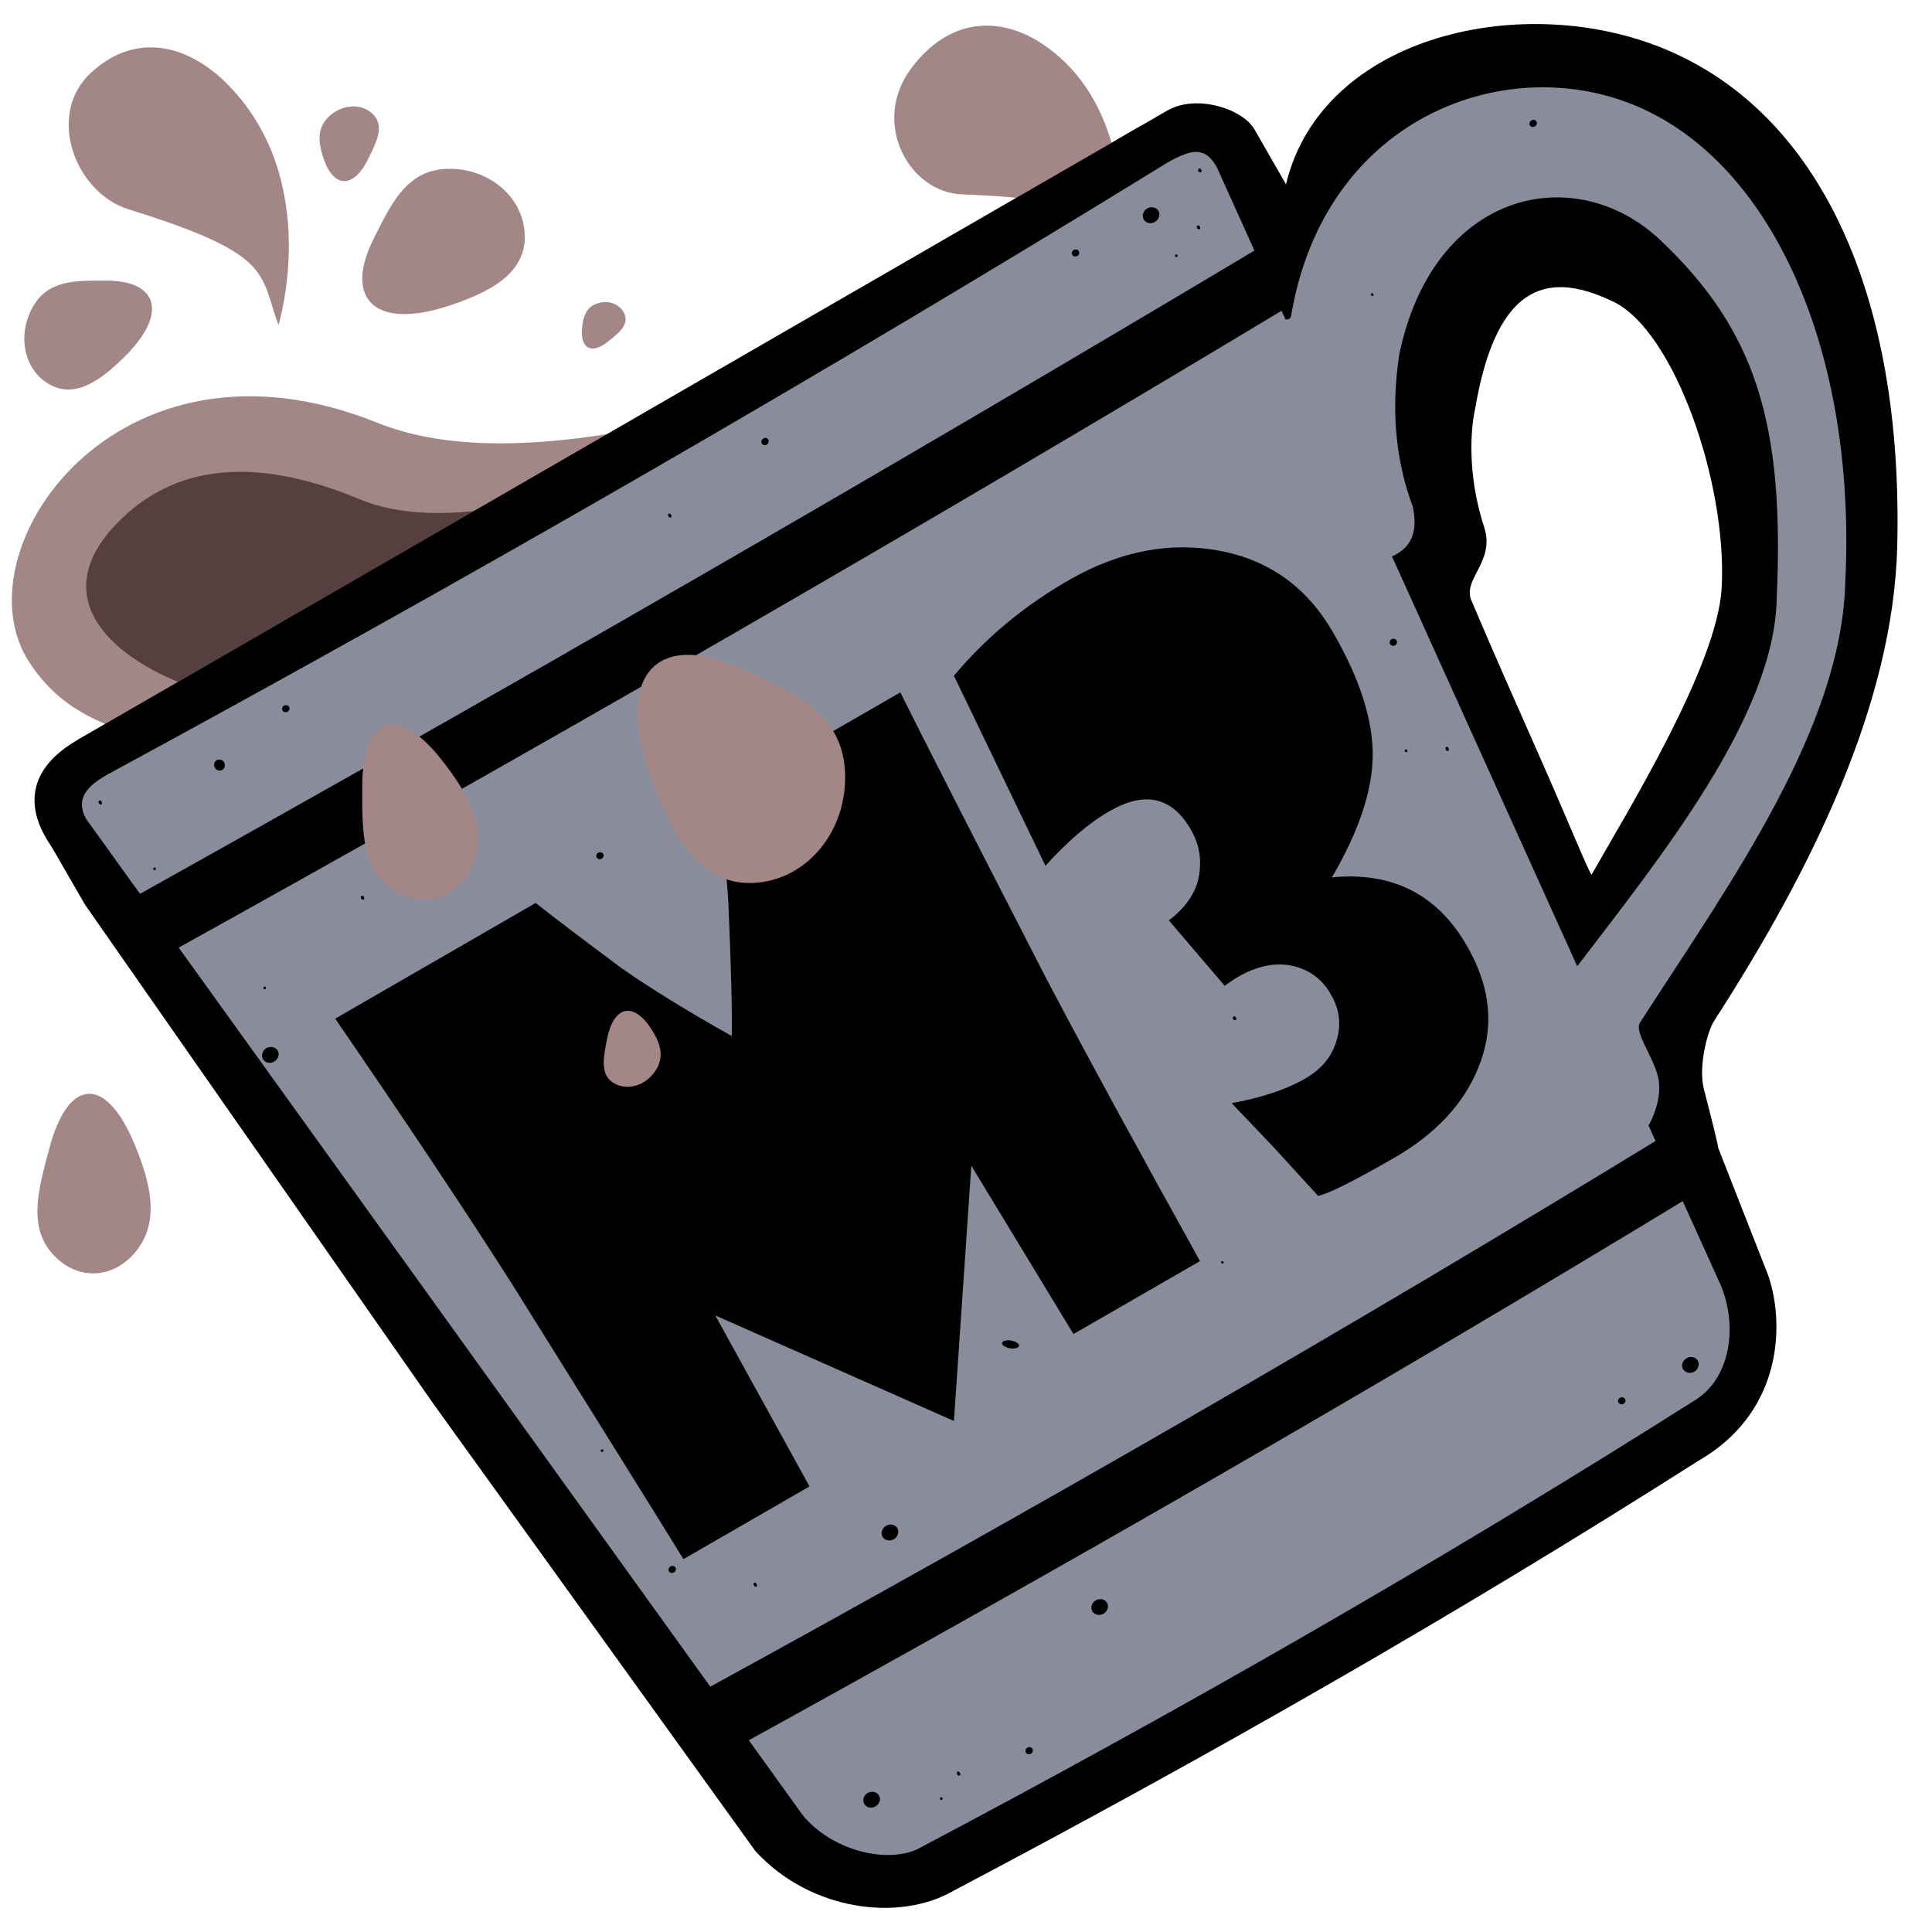
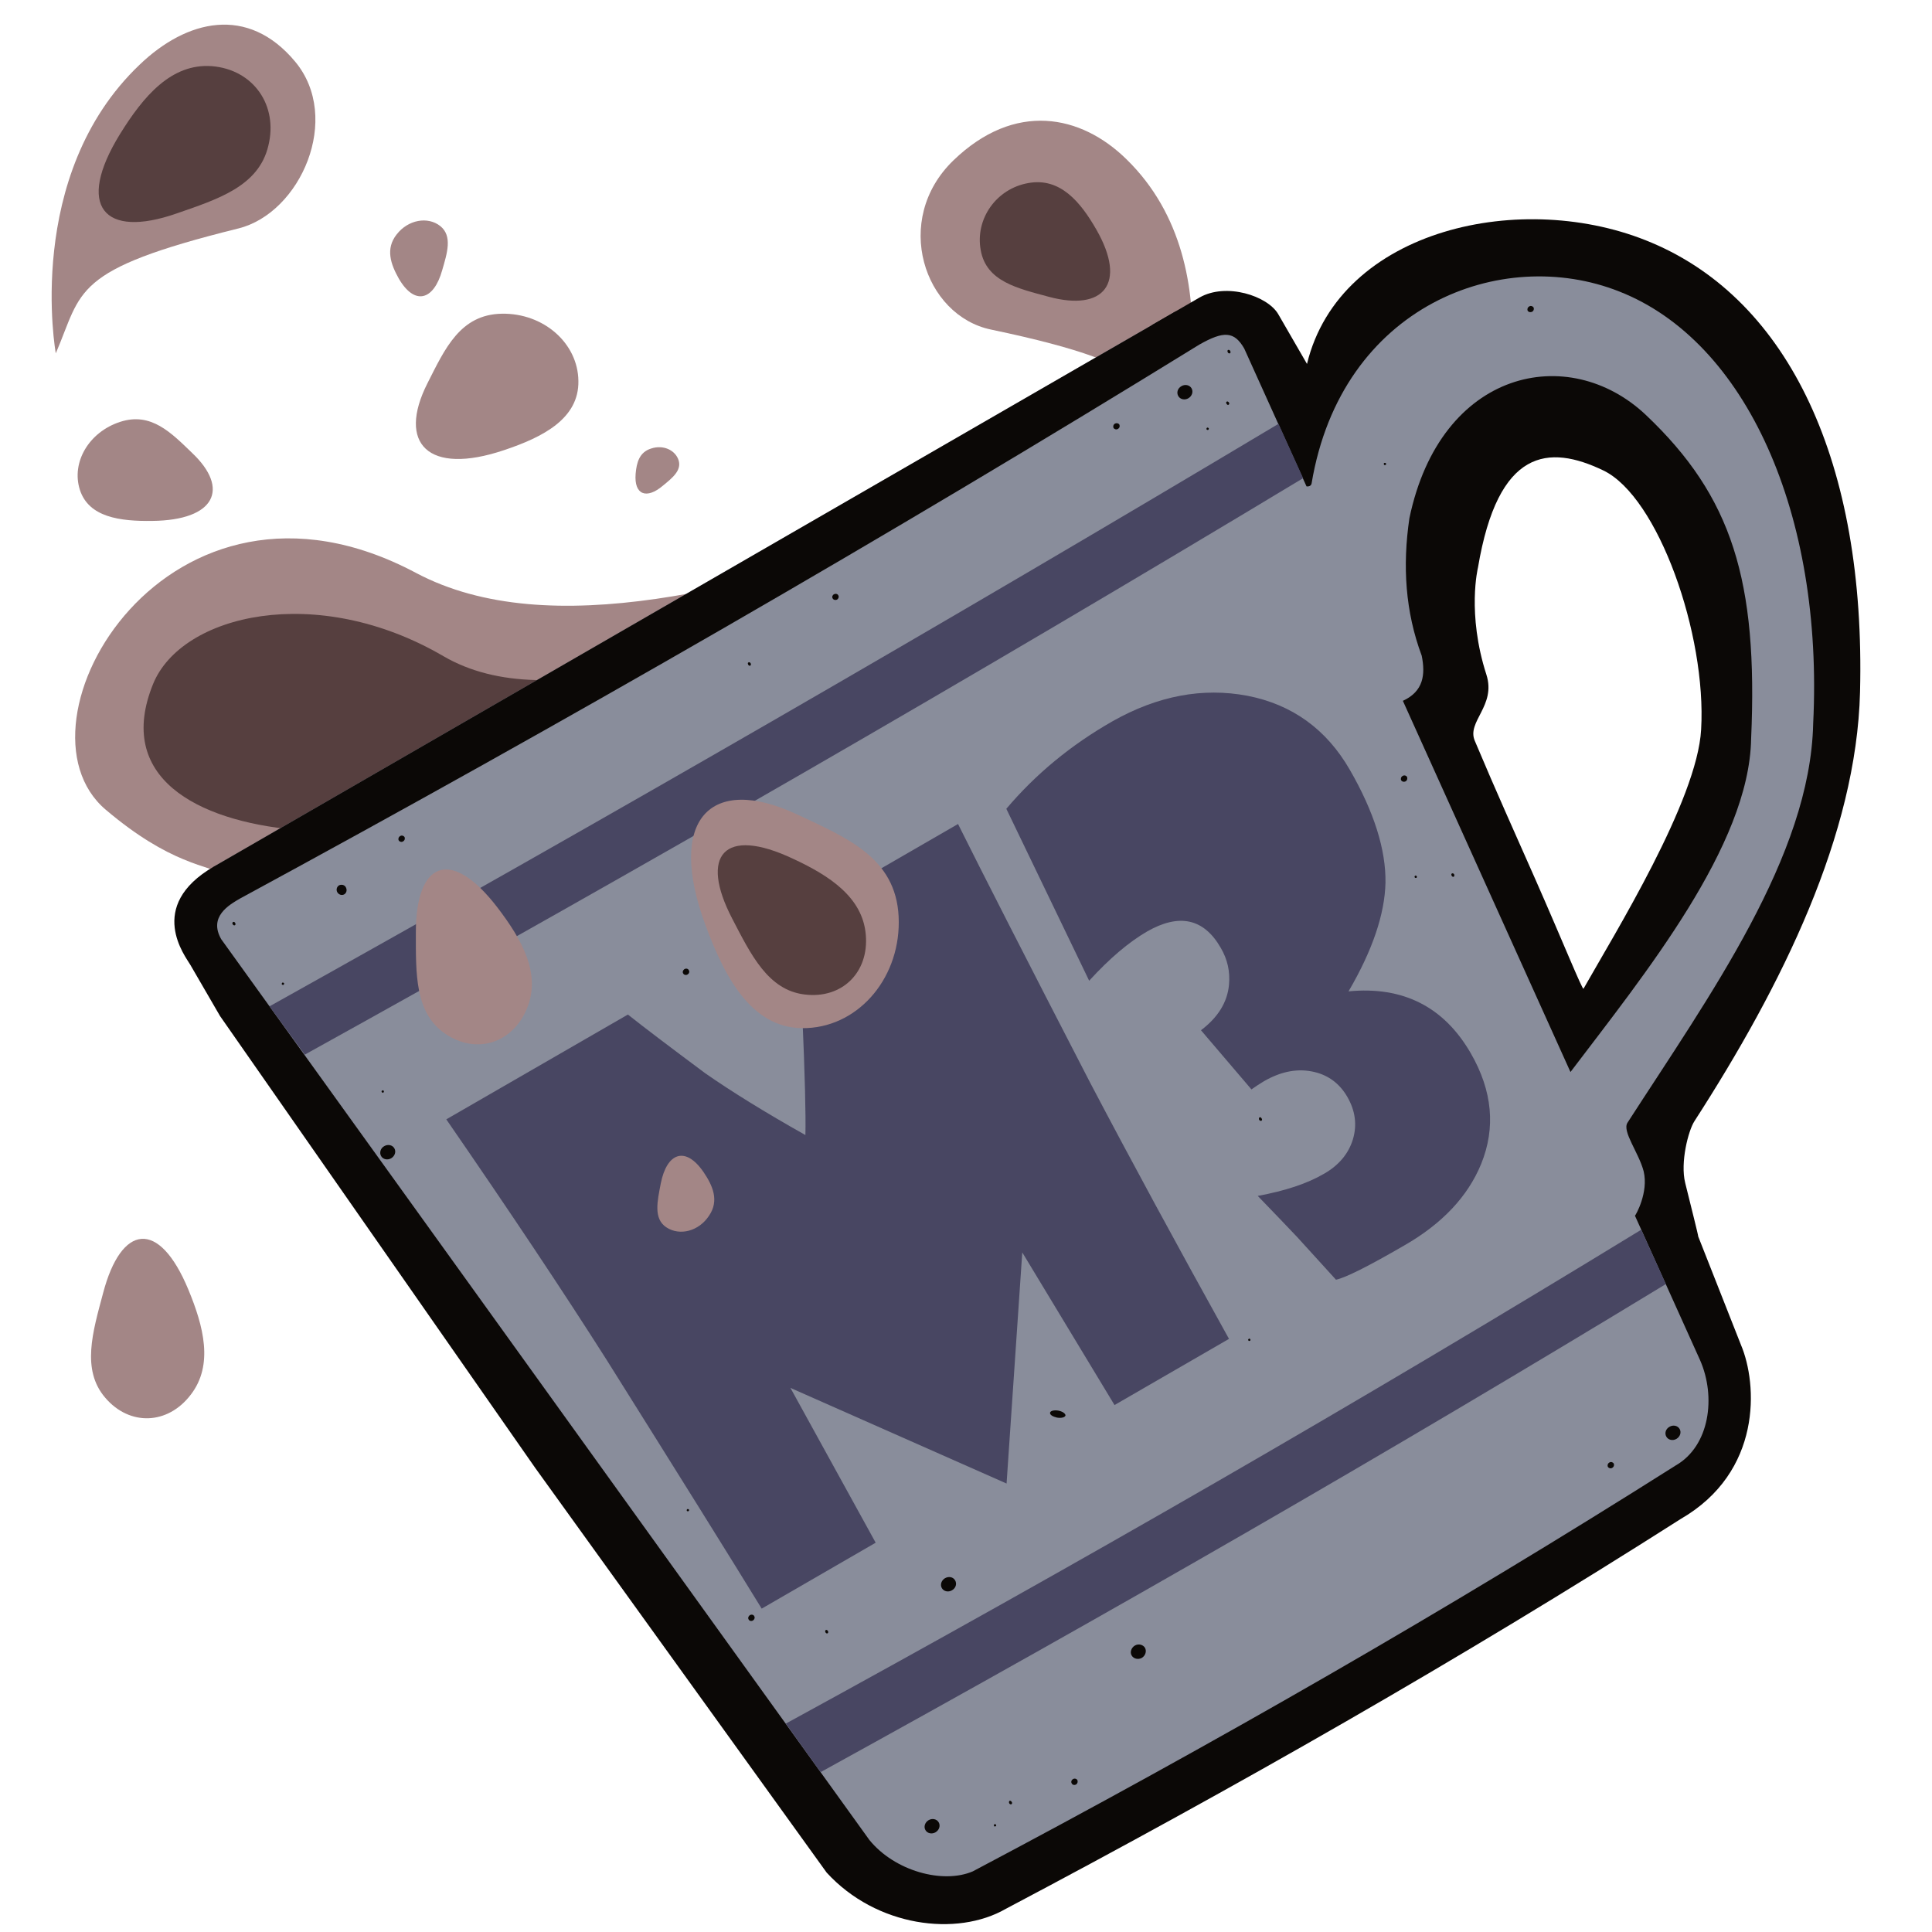
<svg xmlns="http://www.w3.org/2000/svg" width="100%" height="100%" viewBox="0 0 8 8" version="1.1" xml:space="preserve" style="fill-rule:evenodd;clip-rule:evenodd;stroke-linejoin:round;stroke-miterlimit:2;">
  <g>
-     <path d="M4.636,1.112c0,-0 0.108,-0.635 -0.312,-0.925c-0.171,-0.118 -0.389,-0.124 -0.553,0.099c-0.164,0.223 -0.008,0.512 0.215,0.519c0.598,0.022 0.55,0.114 0.65,0.307Z" style="fill:#a38686;" />
-     <path d="M1.561,1.75c1.073,0.432 3.26,-0.934 3.734,-0.373c0.63,0.745 -0.149,2.109 -1.411,2.837c-1.261,0.729 -2.673,0.398 -2.884,-0.546c-0.18,-0.803 -0.587,-0.487 -0.877,-0.923c-0.304,-0.459 0.359,-1.429 1.438,-0.995Z" style="fill:#a38686;" />
-     <path d="M4.5,1c0.049,-0.038 -2.151,1.425 -3.009,1.068c-0.477,-0.199 -0.807,-0.125 -1.027,0.121c-0.278,0.311 0.032,0.569 0.392,0.676c0.509,0.151 3.644,-1.865 3.644,-1.865Z" style="fill:#563f3f;" />
+     <path d="M4.858,1.892c-0,-0 0.273,-0.777 -0.193,-1.232c-0.189,-0.186 -0.463,-0.241 -0.717,0.004c-0.255,0.246 -0.122,0.644 0.157,0.701c0.749,0.157 0.669,0.262 0.753,0.527Z" style="fill:#a38686;" />
+     <path d="M1.722,2.372c1.109,0.589 3.321,-0.956 3.795,-0.395c0.63,0.745 -0.149,2.109 -1.411,2.837c-1.261,0.729 -2.673,0.304 -2.884,-0.64c-0.18,-0.804 -0.253,-0.371 -0.784,-0.821c-0.421,-0.356 0.257,-1.527 1.284,-0.981Z" style="fill:#a38686;" />
+     <path d="M4.722,1.6c0.049,-0.038 -2,1.634 -2.886,1.117c-0.524,-0.306 -1.084,-0.174 -1.202,0.115c-0.157,0.386 0.178,0.566 0.588,0.604c0.529,0.048 3.5,-1.836 3.5,-1.836Z" style="fill:#563f3f;" />
    <g>
-       <path d="M4.723,0.522l-4.399,2.54l-0.059,0.313l4.815,-2.78l-0.357,-0.073Z" style="fill:#898d9b;" />
-       <path d="M4.723,0.522l-4.399,2.54l-0.059,0.313l4.815,-2.78l-0.357,-0.073Z" />
+       <path d="M5.432,6.577c1.316,-0.76 2.464,-1.24 2.561,-1.072c0.098,0.168 -0.892,0.922 -2.209,1.682c-1.317,0.76 -2.464,1.241 -2.562,1.073c-0.097,-0.169 0.893,-0.922 2.21,-1.683Z" style="fill:none;" />
      <g>
-         <path d="M7.115,4.754l0.195,0.497c0.077,0.179 0.098,0.581 -0.276,0.797c-1.007,0.641 -2.039,1.229 -3.087,1.782c-0.224,0.129 -0.592,0.083 -0.819,-0.165l-1.334,-1.853l-1.442,-2.066l-0.135,-0.234c-0.021,-0.036 -0.208,-0.269 0.107,-0.45l0.32,0.1l4.068,-2.246l-0.096,-0.332l0.217,-0.126c0.122,-0.07 0.312,-0.007 0.361,0.077l0.131,0.228c0.15,-0.622 0.993,-0.805 1.578,-0.556c0.628,0.266 0.979,1.006 0.953,2.057c-0.017,0.652 -0.355,1.338 -0.758,1.963c-0.028,0.043 -0.066,0.189 -0.043,0.281c0.027,0.104 0.062,0.244 0.06,0.246Zm-0.524,-1.133c-0.005,0.009 -0.093,-0.211 -0.221,-0.5c-0.094,-0.213 -0.177,-0.398 -0.277,-0.634c-0.039,-0.089 0.099,-0.161 0.053,-0.303c-0.091,-0.28 -0.038,-0.49 -0.038,-0.49c0.092,-0.546 0.322,-0.565 0.572,-0.445c0.252,0.12 0.473,0.751 0.449,1.186c-0.018,0.324 -0.396,0.934 -0.538,1.186Z" />
-         <path d="M6.826,4.66l0.299,0.661c0.071,0.168 0.043,0.39 -0.113,0.481c-1.047,0.663 -2.121,1.278 -3.217,1.857c-0.136,0.058 -0.356,-0.001 -0.472,-0.144l-2.965,-4.122c-0.059,-0.101 0.035,-0.155 0.087,-0.186c1.489,-0.807 2.953,-1.65 4.388,-2.533c0.112,-0.064 0.159,-0.061 0.205,0.017l0.285,0.632c-0,0 0.02,0.002 0.023,-0.014c0.136,-0.814 0.87,-1.091 1.408,-0.879c0.579,0.228 0.934,1.018 0.887,1.977c-0.014,0.606 -0.473,1.244 -0.85,1.827c-0.025,0.039 0.052,0.137 0.074,0.222c0.024,0.096 -0.036,0.201 -0.039,0.204Zm-0.295,-0.659l-0.767,-1.697c0.094,-0.042 0.104,-0.12 0.086,-0.206c-0.075,-0.202 -0.089,-0.412 -0.056,-0.63c0.142,-0.683 0.73,-0.806 1.082,-0.473c0.394,0.374 0.514,0.758 0.481,1.483c-0.009,0.489 -0.486,1.077 -0.826,1.523Z" style="fill:#898d9b;" />
-         <path d="M4.75,0.863c0.017,-0.009 0.038,-0.005 0.047,0.01c0.009,0.016 0.002,0.036 -0.015,0.046c-0.016,0.01 -0.037,0.005 -0.046,-0.01c-0.009,-0.016 -0.002,-0.036 0.014,-0.046Z" />
-         <path d="M4.446,1.035c0.008,-0.004 0.017,-0.002 0.021,0.005c0.004,0.007 0.001,0.016 -0.006,0.02c-0.008,0.004 -0.017,0.002 -0.021,-0.005c-0.004,-0.007 -0.001,-0.016 0.006,-0.02Z" />
-         <path d="M4.958,0.934c0.003,-0.002 0.008,0 0.01,0.004c0.003,0.004 0.002,0.009 -0.001,0.011c-0.003,0.002 -0.008,0 -0.01,-0.004c-0.003,-0.005 -0.002,-0.01 0.001,-0.011Z" />
-         <path d="M4.868,1.054c0.003,-0.001 0.006,0 0.008,0.002c0.001,0.003 0,0.006 -0.002,0.008c-0.003,0.001 -0.006,0 -0.008,-0.002c-0.001,-0.003 0,-0.006 0.002,-0.008Z" />
-         <path d="M5.212,1.027c-1.542,0.921 -3.098,1.818 -4.666,2.693l0.136,0.236c1.558,-0.864 3.112,-1.759 4.666,-2.694l-0.136,-0.235Z" />
-         <path d="M6.889,4.704c-1.305,0.798 -2.632,1.56 -3.975,2.295l0.136,0.235c1.341,-0.738 2.667,-1.5 3.975,-2.295l-0.136,-0.235Z" />
+         <path d="M4.867,1.29l-3.981,2.298l-0.053,0.284l4.357,-2.516l-0.323,-0.066Z" style="fill:#898d9b;" />
+         <path d="M4.867,1.29l-3.981,2.298l-0.053,0.284l4.357,-2.516l-0.323,-0.066Z" style="fill:#0b0806;" />
        <g>
-           <path d="M3.728,2.867c0.108,0.217 0.31,0.612 0.604,1.184c0.184,0.349 0.397,0.739 0.637,1.171l-0.524,0.302l-0.423,-0.697l-0.072,1.057l-0.988,-0.437l0.39,0.708l-0.522,0.301c-0.138,-0.224 -0.375,-0.603 -0.709,-1.138c-0.195,-0.306 -0.439,-0.672 -0.733,-1.1l0.83,-0.479c0.071,0.056 0.189,0.146 0.353,0.268c0.121,0.085 0.274,0.179 0.459,0.283c0.002,-0.092 -0.002,-0.276 -0.014,-0.553c-0.006,-0.103 -0.021,-0.246 -0.047,-0.432l0.759,-0.438Z" style="fill-rule:nonzero;" />
-           <path d="M5.52,2.619c0.112,0.194 0.167,0.366 0.164,0.517c-0.003,0.142 -0.058,0.308 -0.169,0.497c0.25,-0.024 0.436,0.07 0.559,0.283c0.1,0.173 0.115,0.341 0.047,0.506c-0.06,0.149 -0.177,0.274 -0.349,0.373c-0.167,0.096 -0.271,0.148 -0.314,0.157l-0.178,-0.195c-0.044,-0.047 -0.104,-0.109 -0.18,-0.189c0.125,-0.023 0.227,-0.057 0.303,-0.101c0.068,-0.039 0.112,-0.091 0.131,-0.157c0.021,-0.067 0.013,-0.131 -0.024,-0.194c-0.034,-0.06 -0.085,-0.098 -0.151,-0.115c-0.073,-0.018 -0.15,-0.003 -0.231,0.043c-0.019,0.011 -0.038,0.024 -0.057,0.038l-0.231,-0.271c0.078,-0.059 0.121,-0.128 0.128,-0.208c0.006,-0.061 -0.007,-0.117 -0.037,-0.168c-0.078,-0.135 -0.19,-0.161 -0.337,-0.076c-0.084,0.048 -0.172,0.123 -0.265,0.226l-0.379,-0.787c0.133,-0.159 0.295,-0.293 0.485,-0.401c0.206,-0.116 0.412,-0.155 0.617,-0.116c0.205,0.039 0.361,0.152 0.468,0.338Z" style="fill-rule:nonzero;" />
+           <path d="M7.032,5.12l0.177,0.449c0.069,0.163 0.088,0.526 -0.25,0.721c-0.912,0.581 -1.846,1.113 -2.794,1.614c-0.203,0.117 -0.536,0.075 -0.742,-0.15l-1.207,-1.676l-1.305,-1.871l-0.123,-0.212c-0.018,-0.032 -0.187,-0.242 0.098,-0.407l0.289,0.091l3.682,-2.033l-0.087,-0.3l0.197,-0.114c0.11,-0.063 0.282,-0.007 0.326,0.069l0.119,0.206c0.136,-0.562 0.898,-0.727 1.427,-0.502c0.569,0.24 0.887,0.911 0.863,1.861c-0.015,0.59 -0.321,1.211 -0.686,1.777c-0.025,0.039 -0.059,0.17 -0.038,0.255c0.023,0.093 0.055,0.22 0.054,0.222Zm-0.475,-1.026c-0.004,0.008 -0.084,-0.191 -0.199,-0.452c-0.085,-0.193 -0.161,-0.36 -0.251,-0.574c-0.035,-0.08 0.089,-0.145 0.048,-0.274c-0.082,-0.254 -0.035,-0.444 -0.035,-0.444c0.083,-0.493 0.292,-0.511 0.519,-0.402c0.227,0.109 0.428,0.679 0.405,1.073c-0.016,0.293 -0.358,0.845 -0.487,1.073Z" style="fill:#0b0806;" />
+           <path d="M6.77,5.034l0.27,0.599c0.066,0.151 0.04,0.354 -0.101,0.435c-0.948,0.6 -1.92,1.157 -2.911,1.681c-0.124,0.053 -0.323,-0.001 -0.428,-0.13l-2.684,-3.73c-0.053,-0.093 0.032,-0.142 0.079,-0.169c1.348,-0.731 2.673,-1.493 3.971,-2.293c0.102,-0.058 0.145,-0.055 0.186,0.016l0.258,0.571c-0,-0 0.018,0.003 0.021,-0.012c0.123,-0.737 0.787,-0.988 1.274,-0.795c0.525,0.206 0.846,0.921 0.803,1.789c-0.012,0.549 -0.429,1.126 -0.769,1.653c-0.023,0.036 0.047,0.124 0.067,0.201c0.021,0.088 -0.033,0.182 -0.036,0.184Zm-0.267,-0.595l-0.694,-1.537c0.085,-0.039 0.094,-0.108 0.078,-0.187c-0.068,-0.182 -0.08,-0.372 -0.051,-0.569c0.129,-0.618 0.66,-0.729 0.979,-0.428c0.357,0.338 0.465,0.686 0.436,1.342c-0.008,0.442 -0.441,0.974 -0.748,1.379Z" style="fill:#898d9b;" />
+           <path d="M4.892,1.599c0.015,-0.009 0.034,-0.005 0.042,0.009c0.008,0.014 0.002,0.032 -0.013,0.041c-0.015,0.009 -0.034,0.005 -0.042,-0.009c-0.008,-0.014 -0.003,-0.032 0.013,-0.041Z" style="fill:#0b0806;" />
+           <path d="M4.617,1.754c0.006,-0.003 0.014,-0.002 0.018,0.004c0.003,0.007 0.001,0.014 -0.006,0.018c-0.006,0.004 -0.014,0.002 -0.018,-0.004c-0.003,-0.006 -0.001,-0.014 0.006,-0.018Z" style="fill:#0b0806;" />
+           <path d="M5.08,1.663c0.002,-0.002 0.006,0 0.009,0.004c0.002,0.003 0.001,0.008 -0.002,0.009c-0.002,0.002 -0.006,0 -0.008,-0.004c-0.003,-0.003 -0.002,-0.008 0.001,-0.009Z" style="fill:#0b0806;" />
+           <path d="M4.998,1.771c0.002,-0.001 0.005,-0 0.007,0.002c0.001,0.003 0,0.005 -0.002,0.007c-0.002,0.001 -0.005,-0 -0.007,-0.002c-0.001,-0.002 0,-0.005 0.002,-0.007Z" style="fill:#0b0806;" />
+           <path d="M5.294,1.755c-1.396,0.834 -2.759,1.62 -4.178,2.412l0.146,0.2c1.409,-0.781 2.728,-1.54 4.134,-2.387l-0.102,-0.225Z" style="fill:#484662;" />
+           <path d="M6.796,5.092c-1.181,0.722 -2.327,1.381 -3.542,2.045l0.144,0.201c1.213,-0.668 2.317,-1.302 3.5,-2.021l-0.102,-0.225Z" style="fill:#484662;" />
+           <g>
+             <path d="M3.967,3.412c0.098,0.197 0.28,0.554 0.547,1.071c0.166,0.316 0.358,0.67 0.575,1.061l-0.474,0.274l-0.382,-0.632l-0.065,0.957l-0.895,-0.396l0.353,0.641l-0.472,0.273c-0.125,-0.204 -0.339,-0.547 -0.642,-1.03c-0.176,-0.277 -0.397,-0.609 -0.664,-0.996l0.752,-0.434c0.064,0.051 0.171,0.132 0.32,0.243c0.109,0.076 0.248,0.162 0.415,0.256c0.002,-0.083 -0.002,-0.25 -0.013,-0.501c-0.006,-0.092 -0.02,-0.222 -0.042,-0.39l0.687,-0.397Z" style="fill:#484662;fill-rule:nonzero;" />
+             <path d="M5.589,3.187c0.101,0.175 0.15,0.332 0.148,0.468c-0.003,0.129 -0.053,0.279 -0.153,0.45c0.226,-0.022 0.395,0.064 0.506,0.256c0.09,0.156 0.104,0.309 0.043,0.459c-0.055,0.134 -0.161,0.247 -0.318,0.337c-0.15,0.087 -0.244,0.134 -0.283,0.142l-0.161,-0.177c-0.04,-0.042 -0.094,-0.099 -0.163,-0.17c0.114,-0.021 0.205,-0.051 0.275,-0.092c0.061,-0.035 0.101,-0.083 0.119,-0.142c0.018,-0.06 0.01,-0.119 -0.023,-0.176c-0.031,-0.054 -0.077,-0.089 -0.136,-0.103c-0.067,-0.016 -0.136,-0.004 -0.209,0.038c-0.017,0.01 -0.035,0.022 -0.052,0.034l-0.209,-0.245c0.07,-0.053 0.109,-0.115 0.116,-0.188c0.005,-0.055 -0.006,-0.105 -0.034,-0.153c-0.07,-0.122 -0.172,-0.144 -0.305,-0.068c-0.076,0.044 -0.156,0.112 -0.24,0.204l-0.343,-0.712c0.121,-0.143 0.267,-0.264 0.439,-0.362c0.187,-0.106 0.374,-0.141 0.559,-0.106c0.185,0.036 0.327,0.138 0.424,0.306Z" style="fill:#484662;fill-rule:nonzero;" />
+           </g>
+           <path d="M1.591,4.746c0.015,-0.009 0.034,-0.005 0.042,0.009c0.008,0.014 0.002,0.032 -0.013,0.041c-0.015,0.009 -0.034,0.005 -0.042,-0.009c-0.008,-0.014 -0.002,-0.033 0.013,-0.041Z" style="fill:#0b0806;" />
+           <path d="M2.834,4.013c0.007,-0.004 0.015,-0.002 0.018,0.004c0.004,0.006 0.002,0.014 -0.005,0.018c-0.006,0.004 -0.015,0.002 -0.018,-0.004c-0.004,-0.006 -0.001,-0.014 0.005,-0.018Z" style="fill:#0b0806;" />
+           <path d="M1.948,4.175c0.002,-0.002 0.006,0 0.008,0.004c0.003,0.004 0.002,0.008 -0.001,0.009c-0.003,0.002 -0.006,0 -0.009,-0.003c-0.002,-0.004 -0.001,-0.008 0.002,-0.01Z" style="fill:#0b0806;" />
+           <path d="M1.404,3.666c0.01,-0.005 0.023,-0.002 0.028,0.008c0.006,0.011 0.003,0.023 -0.006,0.029c-0.01,0.006 -0.023,0.002 -0.029,-0.008c-0.006,-0.01 -0.003,-0.023 0.007,-0.029Z" style="fill:#0b0806;" />
+           <path d="M1.657,3.462c0.006,-0.004 0.014,-0.002 0.018,0.004c0.003,0.006 0.001,0.014 -0.006,0.018c-0.006,0.004 -0.014,0.002 -0.018,-0.004c-0.003,-0.006 -0.001,-0.014 0.006,-0.018Z" style="fill:#0b0806;" />
+           <path d="M0.965,3.818c0.003,-0.002 0.007,0 0.009,0.004c0.002,0.004 0.001,0.008 -0.001,0.009c-0.003,0.002 -0.007,0 -0.009,-0.003c-0.003,-0.004 -0.002,-0.008 0.001,-0.01Z" style="fill:#0b0806;" />
+           <path d="M1.169,4.069c0.002,-0.001 0.005,0 0.007,0.002c0.001,0.002 0,0.005 -0.002,0.007c-0.002,0.001 -0.005,0 -0.007,-0.002c-0.001,-0.002 0,-0.005 0.002,-0.007Z" style="fill:#0b0806;" />
+           <path d="M1.582,4.516c0.003,-0.002 0.006,-0.001 0.007,0.001c0.001,0.003 0.001,0.006 -0.002,0.007c-0.002,0.001 -0.005,0.001 -0.006,-0.002c-0.002,-0.002 -0.001,-0.005 0.001,-0.006Z" style="fill:#0b0806;" />
+           <path d="M6.913,5.908c0.015,-0.009 0.034,-0.005 0.042,0.009c0.008,0.014 0.002,0.032 -0.013,0.041c-0.015,0.009 -0.034,0.005 -0.042,-0.009c-0.008,-0.014 -0.003,-0.032 0.013,-0.041Z" style="fill:#0b0806;" />
+           <path d="M6.664,6.056c0.006,-0.004 0.014,-0.002 0.018,0.004c0.003,0.006 0.001,0.014 -0.006,0.018c-0.006,0.004 -0.014,0.002 -0.018,-0.004c-0.003,-0.006 -0.001,-0.014 0.006,-0.018Z" style="fill:#0b0806;" />
+           <path d="M5.215,4.627c0.003,-0.002 0.007,0 0.009,0.004c0.003,0.004 0.002,0.008 -0.001,0.01c-0.003,0.001 -0.007,-0.001 -0.009,-0.004c-0.002,-0.004 -0.001,-0.008 0.001,-0.01Z" style="fill:#0b0806;" />
+           <path d="M5.171,5.544c0.002,-0.002 0.005,-0.001 0.006,0.002c0.002,0.002 0.001,0.005 -0.002,0.006c-0.002,0.001 -0.005,0.001 -0.006,-0.002c-0.001,-0.002 -0.001,-0.005 0.002,-0.006Z" style="fill:#0b0806;" />
+           <path d="M4.699,6.814c0.015,-0.009 0.034,-0.004 0.042,0.009c0.008,0.014 0.002,0.033 -0.013,0.042c-0.015,0.008 -0.034,0.004 -0.042,-0.01c-0.008,-0.013 -0.002,-0.032 0.013,-0.041Z" style="fill:#0b0806;" />
+           <path d="M3.453,2.461c0.007,-0.004 0.015,-0.002 0.018,0.004c0.004,0.006 0.001,0.014 -0.005,0.018c-0.007,0.003 -0.015,0.001 -0.018,-0.005c-0.004,-0.006 -0.001,-0.014 0.005,-0.017Z" style="fill:#0b0806;" />
+           <path d="M3.099,2.743c0.003,-0.002 0.007,0 0.009,0.003c0.002,0.004 0.002,0.008 -0.001,0.01c-0.003,0.002 -0.007,0 -0.009,-0.004c-0.002,-0.004 -0.002,-0.008 0.001,-0.009Z" style="fill:#0b0806;" />
+           <path d="M3.913,6.535c0.016,-0.009 0.034,-0.005 0.042,0.009c0.008,0.014 0.003,0.032 -0.013,0.041c-0.015,0.009 -0.034,0.005 -0.042,-0.009c-0.008,-0.014 -0.002,-0.032 0.013,-0.041Z" style="fill:#0b0806;" />
+           <path d="M3.105,6.688c0.007,-0.004 0.015,-0.002 0.018,0.004c0.004,0.006 0.001,0.014 -0.005,0.018c-0.007,0.004 -0.015,0.002 -0.018,-0.004c-0.004,-0.006 -0.001,-0.014 0.005,-0.018Z" style="fill:#0b0806;" />
+           <path d="M3.419,6.75c0.003,-0.002 0.007,0 0.009,0.003c0.002,0.004 0.002,0.008 -0.001,0.01c-0.003,0.002 -0.007,0 -0.009,-0.004c-0.002,-0.004 -0.001,-0.008 0.001,-0.009Z" style="fill:#0b0806;" />
+           <path d="M2.846,6.249c0.002,-0.001 0.005,-0 0.007,0.002c0.001,0.002 0,0.005 -0.002,0.006c-0.002,0.002 -0.005,0.001 -0.007,-0.001c-0.001,-0.003 0,-0.006 0.002,-0.007Z" style="fill:#0b0806;" />
+           <path d="M3.845,7.537c0.015,-0.009 0.034,-0.005 0.042,0.009c0.008,0.014 0.002,0.032 -0.013,0.041c-0.015,0.009 -0.034,0.005 -0.042,-0.009c-0.008,-0.014 -0.002,-0.032 0.013,-0.041Z" style="fill:#0b0806;" />
+           <path d="M4.443,7.367c0.006,-0.004 0.015,-0.002 0.018,0.004c0.003,0.006 0.001,0.014 -0.005,0.018c-0.007,0.004 -0.015,0.002 -0.018,-0.004c-0.004,-0.006 -0.002,-0.014 0.005,-0.018Z" style="fill:#0b0806;" />
+           <path d="M4.18,7.457c0.003,-0.001 0.007,0 0.009,0.004c0.003,0.004 0.002,0.008 -0.001,0.01c-0.003,0.001 -0.007,0 -0.009,-0.004c-0.002,-0.004 -0.001,-0.008 0.001,-0.01Z" style="fill:#0b0806;" />
+           <path d="M4.118,7.554c0.002,-0.001 0.005,-0.001 0.006,0.002c0.002,0.002 0.001,0.005 -0.001,0.006c-0.003,0.002 -0.006,0.001 -0.007,-0.001c-0.001,-0.003 -0.001,-0.006 0.002,-0.007Z" style="fill:#0b0806;" />
+           <path d="M4.382,5.841c0.017,0.003 0.03,0.012 0.03,0.02c-0.002,0.008 -0.017,0.012 -0.035,0.009c-0.017,-0.004 -0.03,-0.011 -0.029,-0.02c0.001,-0.008 0.017,-0.012 0.034,-0.009Z" style="fill:#0b0806;" />
+           <path d="M5.808,3.213c0.006,-0.004 0.015,-0.002 0.018,0.004c0.003,0.006 0.001,0.014 -0.005,0.018c-0.007,0.004 -0.015,0.002 -0.019,-0.004c-0.003,-0.006 -0.001,-0.014 0.006,-0.018Z" style="fill:#0b0806;" />
+           <path d="M6.012,3.617c0.003,-0.002 0.007,0 0.009,0.003c0.002,0.004 0.001,0.009 -0.001,0.01c-0.003,0.002 -0.007,0 -0.009,-0.004c-0.002,-0.003 -0.002,-0.008 0.001,-0.009Z" style="fill:#0b0806;" />
+           <path d="M5.86,3.626c0.002,-0.001 0.005,0 0.006,0.002c0.002,0.002 0.001,0.005 -0.001,0.007c-0.003,0.001 -0.006,0 -0.007,-0.002c-0.001,-0.002 -0.001,-0.005 0.002,-0.007Z" style="fill:#0b0806;" />
+           <path d="M6.332,1.269c0.006,-0.004 0.014,-0.002 0.018,0.004c0.003,0.006 0.001,0.014 -0.006,0.018c-0.006,0.003 -0.014,0.002 -0.018,-0.004c-0.003,-0.006 -0.001,-0.014 0.006,-0.018Z" style="fill:#0b0806;" />
+           <path d="M5.085,1.449c0.003,-0.001 0.007,0 0.009,0.004c0.002,0.004 0.002,0.008 -0.001,0.01c-0.003,0.001 -0.007,0 -0.009,-0.004c-0.002,-0.004 -0.002,-0.008 0.001,-0.01Z" style="fill:#0b0806;" />
+           <path d="M5.732,1.917c0.003,-0.001 0.006,0 0.007,0.002c0.001,0.002 0.001,0.005 -0.002,0.006c-0.002,0.002 -0.005,0.001 -0.006,-0.001c-0.002,-0.003 -0.001,-0.006 0.001,-0.007Z" style="fill:#0b0806;" />
        </g>
-         <path d="M1.103,4.34c0.017,-0.009 0.038,-0.005 0.047,0.011c0.009,0.015 0.002,0.035 -0.015,0.045c-0.016,0.01 -0.037,0.005 -0.046,-0.01c-0.009,-0.015 -0.002,-0.036 0.014,-0.046Z" />
-         <path d="M2.477,3.531c0.007,-0.004 0.017,-0.002 0.021,0.005c0.004,0.006 0.001,0.015 -0.007,0.02c-0.007,0.004 -0.016,0.002 -0.02,-0.005c-0.004,-0.007 -0.001,-0.016 0.006,-0.02Z" />
-         <path d="M1.497,3.71c0.003,-0.002 0.008,0 0.01,0.004c0.003,0.004 0.002,0.009 -0.001,0.011c-0.003,0.002 -0.008,0 -0.01,-0.004c-0.003,-0.004 -0.002,-0.009 0.001,-0.011Z" />
-         <path d="M0.897,3.148c0.011,-0.006 0.025,-0.002 0.031,0.009c0.006,0.011 0.003,0.025 -0.008,0.031c-0.01,0.006 -0.024,0.002 -0.03,-0.009c-0.007,-0.011 -0.003,-0.025 0.007,-0.031Z" />
-         <path d="M1.176,2.922c0.008,-0.004 0.017,-0.002 0.021,0.005c0.004,0.006 0.001,0.015 -0.006,0.02c-0.008,0.004 -0.017,0.002 -0.021,-0.005c-0.004,-0.007 -0.001,-0.016 0.006,-0.02Z" />
-         <path d="M0.411,3.315c0.003,-0.002 0.007,0 0.01,0.005c0.002,0.004 0.002,0.009 -0.001,0.011c-0.004,0.001 -0.008,-0.001 -0.011,-0.005c-0.002,-0.004 -0.001,-0.009 0.002,-0.011Z" />
-         <path d="M0.637,3.593c0.003,-0.002 0.006,-0.001 0.008,0.002c0.001,0.002 0,0.006 -0.002,0.007c-0.003,0.002 -0.006,0.001 -0.008,-0.002c-0.001,-0.002 0,-0.006 0.002,-0.007Z" />
-         <path d="M1.093,4.086c0.003,-0.001 0.006,0 0.008,0.002c0.001,0.003 0,0.006 -0.002,0.008c-0.003,0.001 -0.006,0 -0.008,-0.002c-0.001,-0.003 -0.001,-0.006 0.002,-0.008Z" />
-         <path d="M6.984,5.624c0.016,-0.01 0.037,-0.005 0.046,0.01c0.009,0.015 0.002,0.036 -0.014,0.046c-0.017,0.009 -0.038,0.005 -0.047,-0.011c-0.009,-0.015 -0.002,-0.035 0.015,-0.045Z" />
-         <path d="M6.708,5.788c0.008,-0.004 0.017,-0.002 0.021,0.005c0.004,0.007 0.001,0.016 -0.006,0.02c-0.008,0.004 -0.017,0.002 -0.021,-0.005c-0.004,-0.007 -0.001,-0.016 0.006,-0.02Z" />
-         <path d="M5.108,4.209c0.003,-0.002 0.007,-0 0.01,0.004c0.002,0.005 0.002,0.009 -0.002,0.011c-0.003,0.002 -0.007,-0 -0.01,-0.004c-0.002,-0.004 -0.002,-0.009 0.002,-0.011Z" />
-         <path d="M5.059,5.222c0.002,-0.001 0.006,0 0.007,0.002c0.002,0.003 0.001,0.006 -0.002,0.008c-0.003,0.001 -0.006,0 -0.007,-0.002c-0.002,-0.003 -0.001,-0.006 0.002,-0.008Z" />
-         <path d="M4.537,6.627c0.017,-0.01 0.038,-0.006 0.047,0.01c0.009,0.015 0.002,0.035 -0.014,0.045c-0.017,0.01 -0.038,0.005 -0.047,-0.01c-0.009,-0.015 -0.002,-0.036 0.014,-0.045Z" />
-         <path d="M3.161,1.816c0.007,-0.005 0.016,-0.003 0.02,0.004c0.004,0.007 0.001,0.016 -0.006,0.021c-0.007,0.004 -0.017,0.002 -0.021,-0.005c-0.004,-0.007 -0.001,-0.016 0.007,-0.02Z" />
-         <path d="M2.769,2.127c0.003,-0.002 0.008,-0 0.01,0.005c0.003,0.004 0.002,0.009 -0.001,0.011c-0.003,0.001 -0.008,-0.001 -0.01,-0.005c-0.003,-0.004 -0.002,-0.009 0.001,-0.011Z" />
-         <path d="M3.669,6.318c0.017,-0.01 0.038,-0.005 0.047,0.01c0.008,0.015 0.002,0.036 -0.015,0.046c-0.017,0.009 -0.038,0.005 -0.047,-0.011c-0.008,-0.015 -0.002,-0.035 0.015,-0.045Z" />
-         <path d="M2.776,6.486c0.008,-0.004 0.017,-0.002 0.021,0.005c0.004,0.007 0.001,0.016 -0.006,0.02c-0.008,0.005 -0.017,0.002 -0.021,-0.004c-0.004,-0.007 -0.001,-0.016 0.006,-0.021Z" />
-         <path d="M3.123,6.554c0.003,-0.002 0.008,0 0.01,0.005c0.002,0.004 0.002,0.009 -0.001,0.011c-0.004,0.001 -0.008,-0.001 -0.01,-0.005c-0.003,-0.004 -0.002,-0.009 0.001,-0.011Z" />
-         <path d="M2.49,6.002c0.003,-0.001 0.006,0 0.008,0.002c0.001,0.003 0,0.006 -0.002,0.008c-0.003,0.001 -0.006,0 -0.008,-0.002c-0.001,-0.003 0,-0.006 0.002,-0.008Z" />
-         <path d="M3.593,7.424c0.017,-0.009 0.038,-0.005 0.047,0.011c0.009,0.015 0.002,0.035 -0.015,0.045c-0.017,0.01 -0.037,0.005 -0.046,-0.01c-0.009,-0.015 -0.003,-0.036 0.014,-0.046Z" />
-         <path d="M4.254,7.237c0.008,-0.005 0.017,-0.002 0.021,0.004c0.004,0.007 0.001,0.016 -0.006,0.021c-0.008,0.004 -0.017,0.002 -0.021,-0.005c-0.004,-0.007 -0.001,-0.016 0.006,-0.02Z" />
-         <path d="M3.965,7.336c0.003,-0.002 0.007,0 0.01,0.005c0.002,0.004 0.002,0.009 -0.001,0.011c-0.004,0.001 -0.008,0 -0.011,-0.005c-0.002,-0.004 -0.001,-0.009 0.002,-0.011Z" />
-         <path d="M3.895,7.443c0.003,-0.002 0.006,-0.001 0.007,0.002c0.002,0.003 0.001,0.006 -0.002,0.008c-0.002,0.001 -0.006,-0 -0.007,-0.002c-0.002,-0.003 -0.001,-0.006 0.002,-0.008Z" />
-         <path d="M4.187,5.551c0.019,0.003 0.034,0.013 0.033,0.022c-0.002,0.008 -0.018,0.013 -0.038,0.01c-0.02,-0.004 -0.033,-0.012 -0.033,-0.022c0.002,-0.008 0.019,-0.014 0.038,-0.01Z" />
-         <path d="M5.762,2.647c0.008,-0.004 0.017,-0.002 0.021,0.005c0.004,0.007 0.001,0.016 -0.006,0.02c-0.008,0.004 -0.017,0.002 -0.021,-0.005c-0.004,-0.007 -0.001,-0.016 0.006,-0.02Z" />
-         <path d="M5.988,3.093c0.003,-0.001 0.008,0 0.01,0.005c0.003,0.004 0.002,0.009 -0.001,0.011c-0.003,0.002 -0.008,0 -0.01,-0.005c-0.003,-0.004 -0.002,-0.009 0.001,-0.011Z" />
-         <path d="M5.819,3.104c0.003,-0.002 0.007,-0.001 0.008,0.002c0.002,0.003 0.001,0.006 -0.002,0.008c-0.003,0.001 -0.006,0 -0.008,-0.002c-0.001,-0.003 0,-0.006 0.002,-0.008Z" />
-         <path d="M6.341,0.499c0.008,-0.005 0.017,-0.003 0.021,0.004c0.004,0.007 0.001,0.016 -0.006,0.02c-0.008,0.005 -0.017,0.003 -0.021,-0.004c-0.004,-0.007 -0.001,-0.016 0.006,-0.02Z" />
-         <path d="M4.964,0.698c0.003,-0.002 0.007,-0 0.01,0.004c0.002,0.005 0.002,0.01 -0.001,0.011c-0.004,0.002 -0.008,-0 -0.011,-0.004c-0.002,-0.004 -0.001,-0.009 0.002,-0.011Z" />
-         <path d="M5.679,1.215c0.003,-0.002 0.006,-0.001 0.008,0.002c0.001,0.003 0.001,0.006 -0.002,0.008c-0.003,0.001 -0.006,0 -0.008,-0.002c-0.001,-0.003 0,-0.006 0.002,-0.008Z" />
      </g>
    </g>
-     <path d="M1.153,1.346c0,0 0.183,-0.592 -0.206,-0.992c-0.158,-0.163 -0.377,-0.229 -0.568,-0.055c-0.191,0.173 -0.069,0.499 0.154,0.568c0.6,0.186 0.541,0.263 0.62,0.479Z" style="fill:#a38686;" />
-     <path d="M0.133,1.276c0.063,-0.119 0.183,-0.114 0.305,-0.114c0.215,-0.001 0.261,0.135 0.076,0.317c-0.095,0.094 -0.2,0.171 -0.305,0.115c-0.106,-0.056 -0.14,-0.198 -0.076,-0.318Z" style="fill:#a38686;" />
-     <path d="M0.214,5.188c-0.1,-0.116 -0.052,-0.274 -0.009,-0.435c0.075,-0.284 0.231,-0.308 0.353,-0.013c0.063,0.152 0.105,0.312 0.01,0.435c-0.095,0.125 -0.253,0.131 -0.354,0.013Z" style="fill:#a38686;" />
-     <path d="M1.621,3.68c-0.126,-0.087 -0.121,-0.251 -0.121,-0.418c-0.001,-0.294 0.144,-0.357 0.338,-0.104c0.1,0.13 0.182,0.274 0.122,0.418c-0.06,0.145 -0.211,0.191 -0.339,0.104Z" style="fill:#a38686;" />
-     <path d="M1.549,0.478c0.043,0.049 0.008,0.114 -0.025,0.181c-0.057,0.117 -0.139,0.125 -0.183,0.001c-0.022,-0.064 -0.033,-0.131 0.025,-0.181c0.057,-0.051 0.139,-0.051 0.183,-0.001Z" style="fill:#a38686;" />
-     <path d="M2.537,4.482c-0.054,-0.036 -0.037,-0.108 -0.023,-0.181c0.025,-0.128 0.102,-0.157 0.177,-0.049c0.038,0.056 0.066,0.118 0.023,0.182c-0.042,0.064 -0.121,0.085 -0.177,0.048Z" style="fill:#a38686;" />
-     <path d="M2.588,1.306c0.013,0.042 -0.026,0.072 -0.065,0.104c-0.067,0.057 -0.12,0.04 -0.113,-0.049c0.004,-0.045 0.015,-0.09 0.065,-0.105c0.049,-0.016 0.099,0.007 0.113,0.05Z" style="fill:#a38686;" />
-     <path d="M1.856,0.699c-0.173,0.003 -0.236,0.146 -0.308,0.288c-0.126,0.249 0.002,0.383 0.317,0.277c0.162,-0.054 0.311,-0.131 0.308,-0.287c-0.002,-0.156 -0.144,-0.281 -0.317,-0.278Z" style="fill:#a38686;" />
-     <path d="M3.499,3.195c-0.012,-0.245 -0.217,-0.328 -0.421,-0.423c-0.358,-0.167 -0.542,0.02 -0.378,0.461c0.084,0.227 0.199,0.434 0.42,0.423c0.221,-0.01 0.391,-0.216 0.379,-0.461Z" style="fill:#a38686;" />
+     <path d="M0.231,1.463c0,0 -0.134,-0.737 0.347,-1.195c0.195,-0.187 0.448,-0.248 0.644,-0.013c0.195,0.234 0.023,0.627 -0.235,0.691c-0.694,0.172 -0.644,0.257 -0.756,0.517Z" style="fill:#a38686;" />
+     <path d="M0.497,1.747c0.128,-0.042 0.211,0.044 0.299,0.129c0.156,0.148 0.095,0.278 -0.165,0.281c-0.134,0.002 -0.263,-0.015 -0.3,-0.128c-0.037,-0.114 0.037,-0.24 0.166,-0.282Z" style="fill:#a38686;" />
+     <path d="M0.436,5.788c-0.1,-0.116 -0.052,-0.273 -0.009,-0.434c0.075,-0.285 0.231,-0.308 0.353,-0.014c0.063,0.152 0.105,0.312 0.01,0.435c-0.095,0.125 -0.253,0.131 -0.354,0.013Z" style="fill:#a38686;" />
+     <path d="M1.843,4.28c-0.126,-0.086 -0.121,-0.25 -0.121,-0.417c-0.001,-0.295 0.144,-0.358 0.338,-0.105c0.1,0.131 0.182,0.274 0.122,0.418c-0.06,0.145 -0.211,0.192 -0.339,0.104Z" style="fill:#a38686;" />
+     <path d="M1.823,0.936c0.051,0.041 0.029,0.111 0.008,0.183c-0.035,0.125 -0.114,0.148 -0.18,0.034c-0.033,-0.059 -0.056,-0.123 -0.008,-0.183c0.047,-0.06 0.128,-0.075 0.18,-0.034Z" style="fill:#a38686;" />
+     <path d="M2.759,5.082c-0.054,-0.036 -0.037,-0.108 -0.023,-0.181c0.025,-0.128 0.102,-0.157 0.177,-0.048c0.038,0.056 0.066,0.118 0.023,0.181c-0.042,0.064 -0.121,0.085 -0.177,0.048Z" style="fill:#a38686;" />
+     <path d="M2.81,1.906c0.013,0.042 -0.026,0.073 -0.065,0.105c-0.067,0.057 -0.12,0.039 -0.113,-0.049c0.004,-0.046 0.015,-0.09 0.065,-0.105c0.049,-0.016 0.099,0.006 0.113,0.049Z" style="fill:#a38686;" />
+     <path d="M2.078,1.299c-0.173,0.003 -0.236,0.146 -0.308,0.288c-0.126,0.249 0.002,0.383 0.317,0.277c0.162,-0.054 0.311,-0.131 0.308,-0.287c-0.002,-0.156 -0.144,-0.281 -0.317,-0.278Z" style="fill:#a38686;" />
+     <path d="M4.061,1.036c0.023,0.13 0.153,0.158 0.282,0.193c0.227,0.061 0.325,-0.054 0.197,-0.278c-0.066,-0.115 -0.15,-0.217 -0.282,-0.193c-0.132,0.023 -0.221,0.148 -0.197,0.278Z" style="fill:#563f3f;" />
+     <path d="M3.721,3.795c-0.012,-0.245 -0.217,-0.327 -0.421,-0.423c-0.358,-0.167 -0.542,0.02 -0.378,0.461c0.084,0.227 0.199,0.435 0.42,0.424c0.221,-0.01 0.391,-0.217 0.379,-0.462Z" style="fill:#a38686;" />
+     <path d="M3.332,4.118c-0.152,-0.018 -0.223,-0.166 -0.3,-0.314c-0.136,-0.261 -0.036,-0.384 0.252,-0.248c0.149,0.069 0.288,0.159 0.301,0.314c0.014,0.157 -0.099,0.267 -0.253,0.248Z" style="fill:#563f3f;" />
+     <path d="M1.111,0.604c-0.04,0.168 -0.21,0.221 -0.38,0.28c-0.301,0.105 -0.419,-0.029 -0.234,-0.329c0.096,-0.155 0.212,-0.294 0.381,-0.281c0.17,0.014 0.275,0.161 0.233,0.33Z" style="fill:#563f3f;" />
  </g>
</svg>
